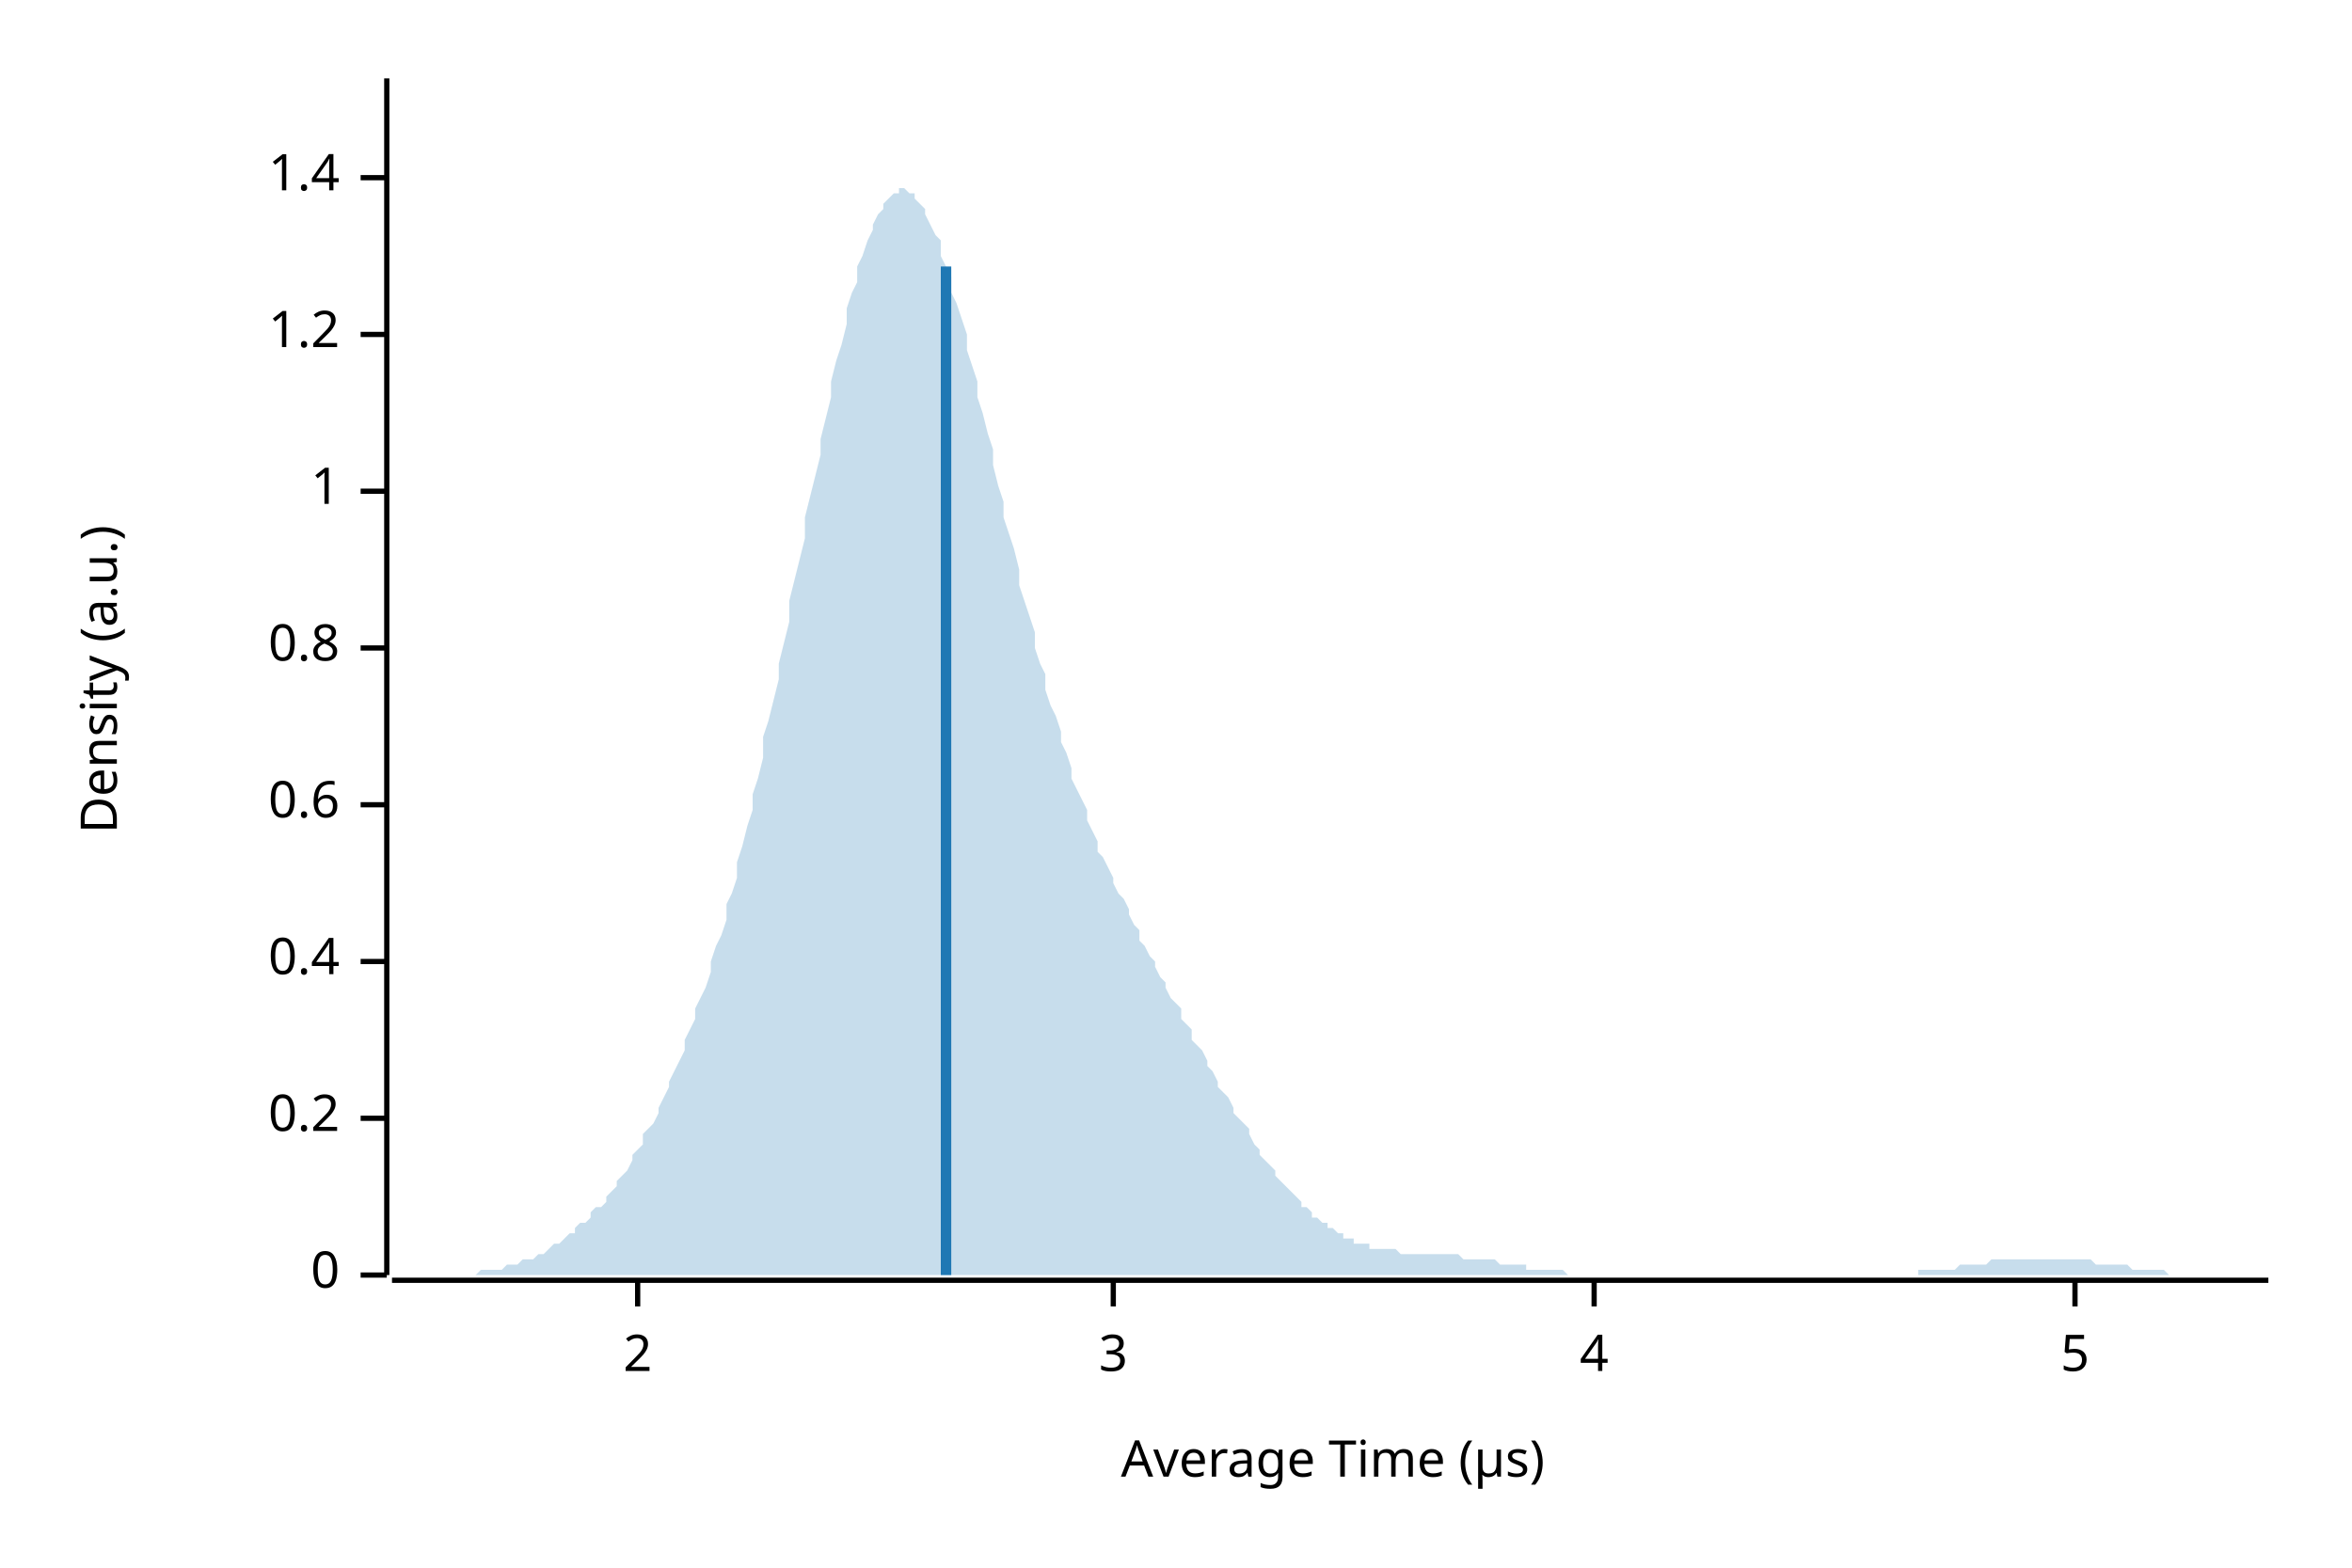
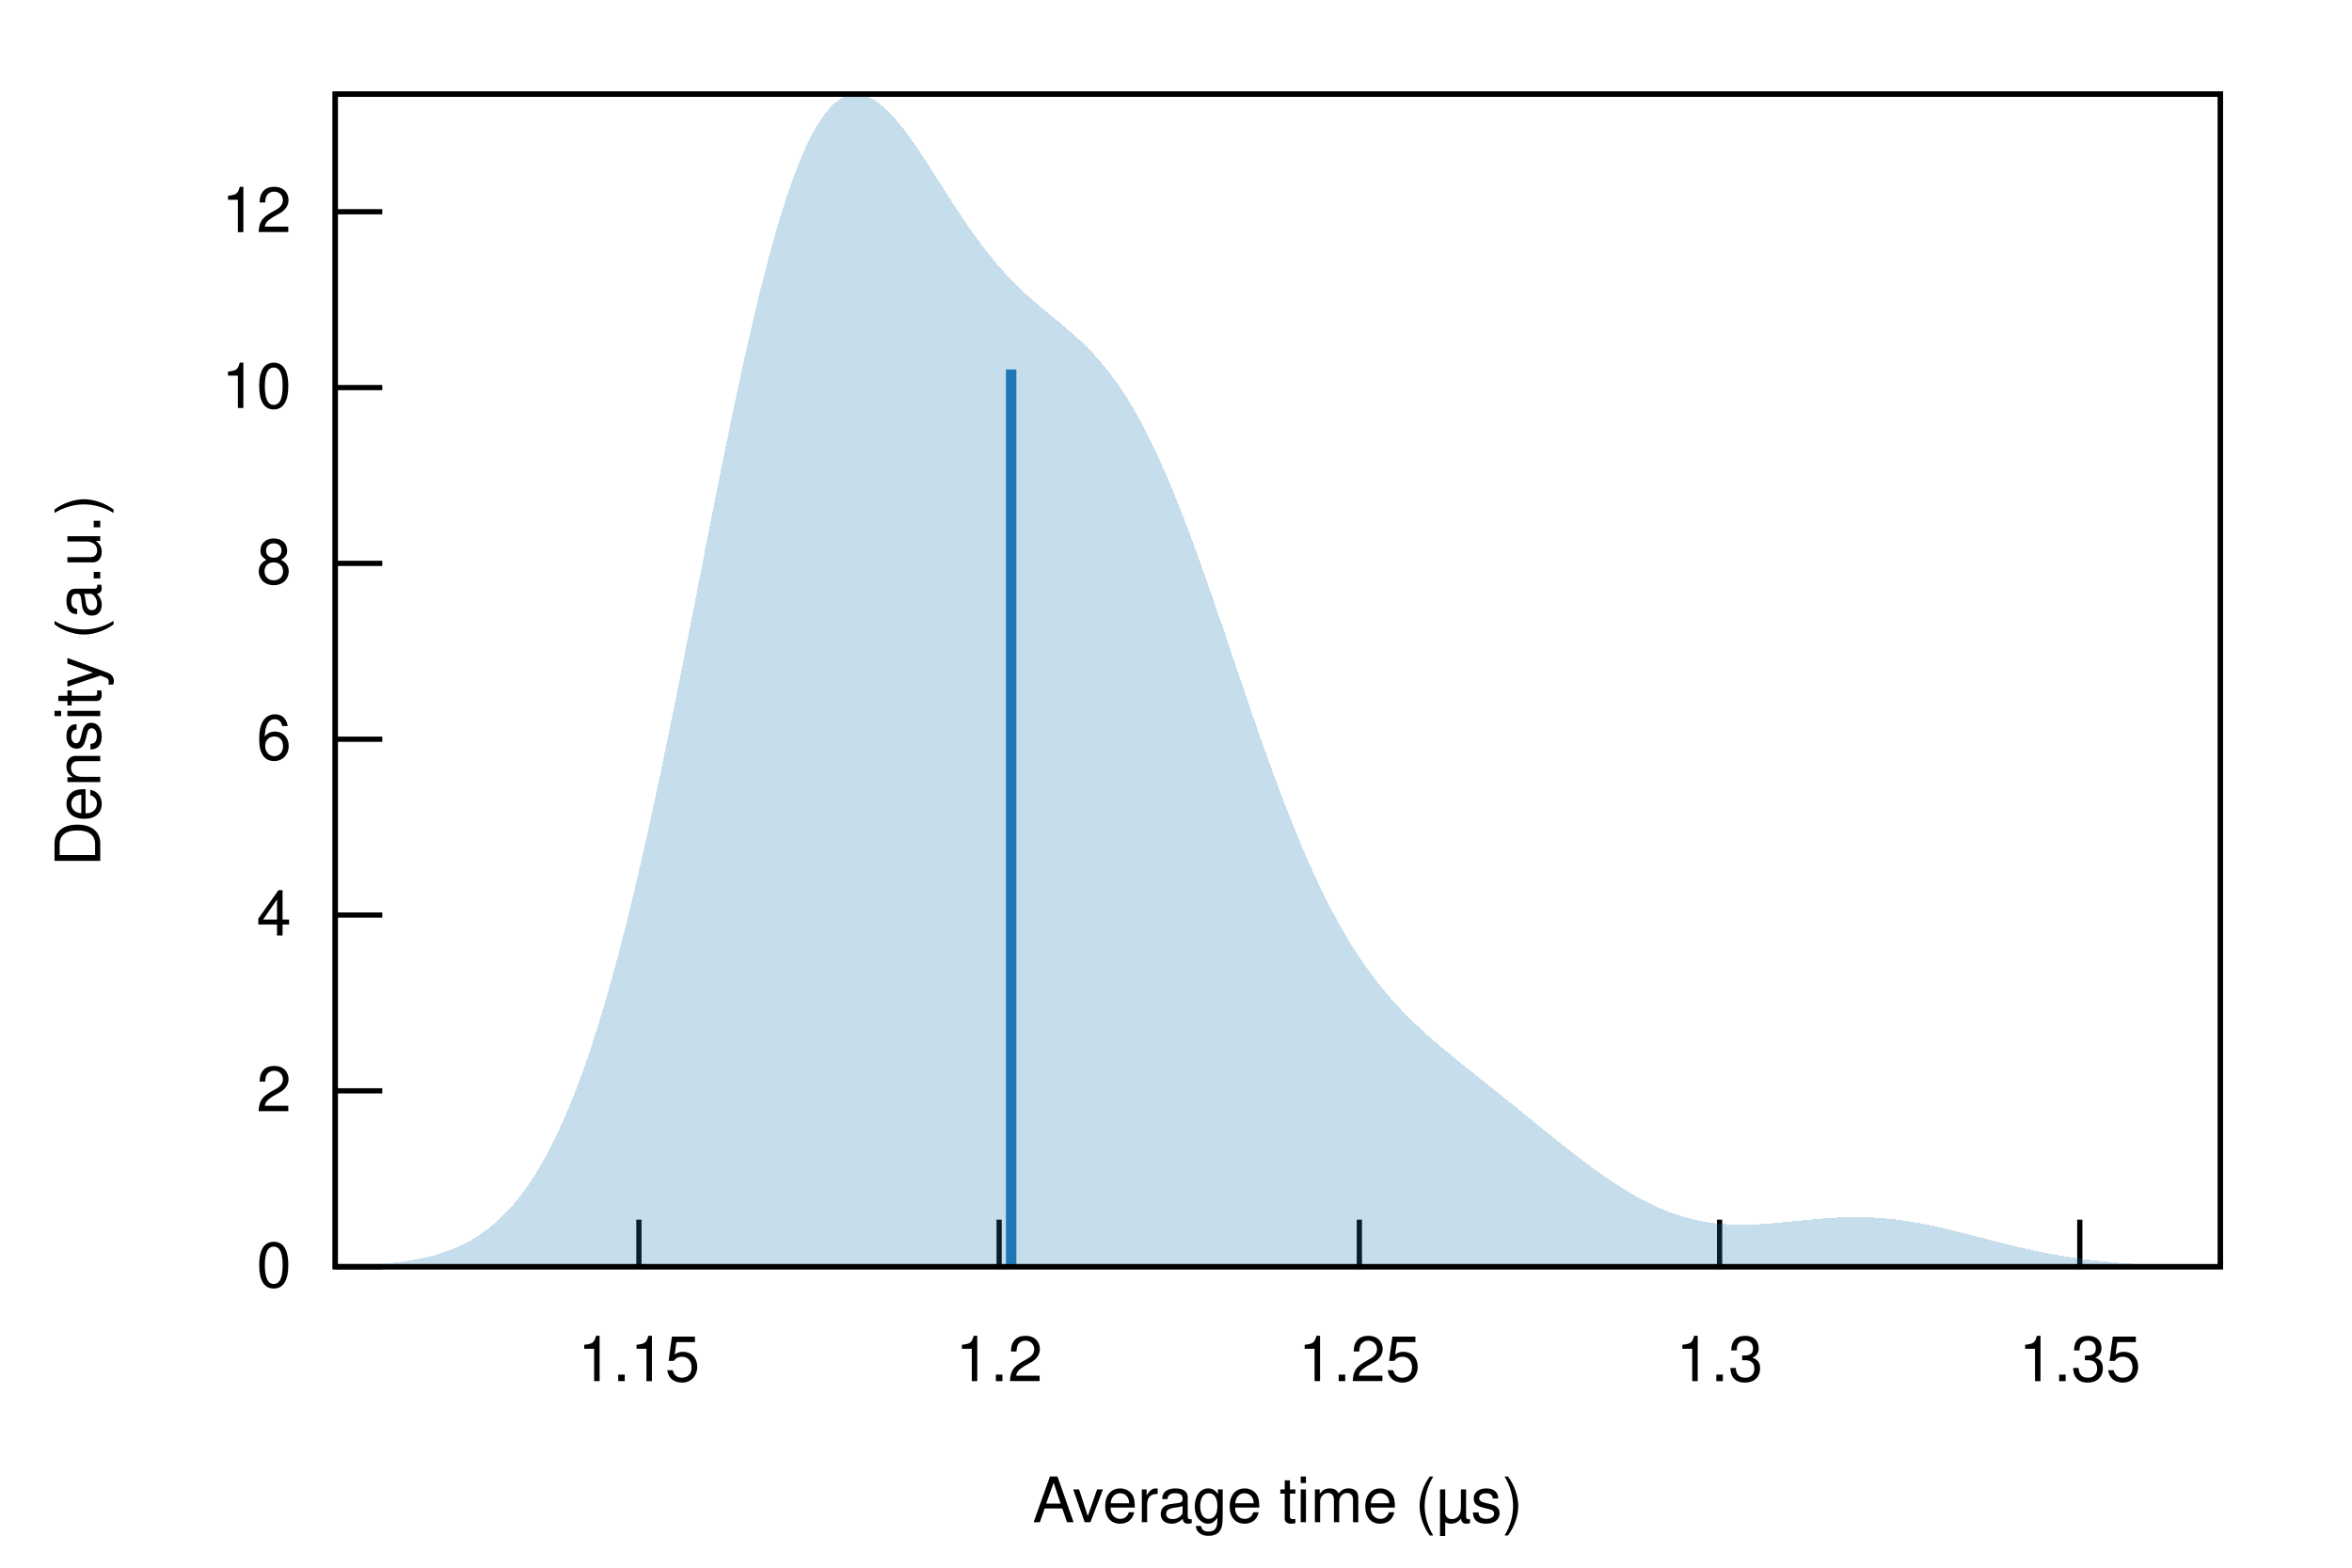
- <svg xmlns="http://www.w3.org/2000/svg" width="450" height="300" viewBox="0 0 450 300">
-   <text x="15" y="130" dy="0.76em" text-anchor="middle" font-family="sans-serif" font-size="9.677" opacity="1" fill="#000000" transform="rotate(270, 15, 130)">
- Density (a.u.)
- </text>
-   <text x="255" y="285" dy="-0.5ex" text-anchor="middle" font-family="sans-serif" font-size="9.677" opacity="1" fill="#000000">
- Average Time (µs)
- </text>
-   <polyline fill="none" opacity="1" stroke="#000000" stroke-width="1" points="74,15 74,244 " />
-   <text x="65" y="244" dy="0.5ex" text-anchor="end" font-family="sans-serif" font-size="9.677" opacity="1" fill="#000000">
- 0
- </text>
-   <polyline fill="none" opacity="1" stroke="#000000" stroke-width="1" points="69,244 74,244 " />
-   <text x="65" y="214" dy="0.5ex" text-anchor="end" font-family="sans-serif" font-size="9.677" opacity="1" fill="#000000">
- 0.2
- </text>
-   <polyline fill="none" opacity="1" stroke="#000000" stroke-width="1" points="69,214 74,214 " />
-   <text x="65" y="184" dy="0.5ex" text-anchor="end" font-family="sans-serif" font-size="9.677" opacity="1" fill="#000000">
- 0.4
- </text>
-   <polyline fill="none" opacity="1" stroke="#000000" stroke-width="1" points="69,184 74,184 " />
-   <text x="65" y="154" dy="0.5ex" text-anchor="end" font-family="sans-serif" font-size="9.677" opacity="1" fill="#000000">
- 0.6
- </text>
-   <polyline fill="none" opacity="1" stroke="#000000" stroke-width="1" points="69,154 74,154 " />
-   <text x="65" y="124" dy="0.5ex" text-anchor="end" font-family="sans-serif" font-size="9.677" opacity="1" fill="#000000">
- 0.8
- </text>
-   <polyline fill="none" opacity="1" stroke="#000000" stroke-width="1" points="69,124 74,124 " />
-   <text x="65" y="94" dy="0.5ex" text-anchor="end" font-family="sans-serif" font-size="9.677" opacity="1" fill="#000000">
- 1
- </text>
-   <polyline fill="none" opacity="1" stroke="#000000" stroke-width="1" points="69,94 74,94 " />
-   <text x="65" y="64" dy="0.5ex" text-anchor="end" font-family="sans-serif" font-size="9.677" opacity="1" fill="#000000">
- 1.2
- </text>
-   <polyline fill="none" opacity="1" stroke="#000000" stroke-width="1" points="69,64 74,64 " />
-   <text x="65" y="34" dy="0.5ex" text-anchor="end" font-family="sans-serif" font-size="9.677" opacity="1" fill="#000000">
- 1.4
- </text>
-   <polyline fill="none" opacity="1" stroke="#000000" stroke-width="1" points="69,34 74,34 " />
-   <polyline fill="none" opacity="1" stroke="#000000" stroke-width="1" points="75,245 434,245 " />
-   <text x="122" y="255" dy="0.76em" text-anchor="middle" font-family="sans-serif" font-size="9.677" opacity="1" fill="#000000">
- 2
- </text>
-   <polyline fill="none" opacity="1" stroke="#000000" stroke-width="1" points="122,245 122,250 " />
-   <text x="213" y="255" dy="0.76em" text-anchor="middle" font-family="sans-serif" font-size="9.677" opacity="1" fill="#000000">
- 3
- </text>
-   <polyline fill="none" opacity="1" stroke="#000000" stroke-width="1" points="213,245 213,250 " />
-   <text x="305" y="255" dy="0.76em" text-anchor="middle" font-family="sans-serif" font-size="9.677" opacity="1" fill="#000000">
- 4
- </text>
-   <polyline fill="none" opacity="1" stroke="#000000" stroke-width="1" points="305,245 305,250 " />
-   <text x="397" y="255" dy="0.76em" text-anchor="middle" font-family="sans-serif" font-size="9.677" opacity="1" fill="#000000">
- 5
- </text>
-   <polyline fill="none" opacity="1" stroke="#000000" stroke-width="1" points="397,245 397,250 " />
-   <polygon opacity="0.25" fill="#1F78B4" points="75,244 75,244 76,244 77,244 77,244 78,244 79,244 80,244 80,244 81,244 82,244 82,244 83,244 84,244 85,244 85,244 86,244 87,244 87,244 88,244 89,244 90,244 90,244 91,244 92,243 92,243 93,243 94,243 95,243 95,243 96,243 97,242 98,242 98,242 99,242 100,241 100,241 101,241 102,241 103,240 103,240 104,240 105,239 105,239 106,238 107,238 108,237 108,237 109,236 110,236 110,235 111,234 112,234 113,233 113,232 114,231 115,231 116,230 116,229 117,228 118,227 118,226 119,225 120,224 121,222 121,221 122,220 123,219 123,217 124,216 125,215 126,213 126,212 127,210 128,208 128,207 129,205 130,203 131,201 131,199 132,197 133,195 133,193 134,191 135,189 136,186 136,184 137,181 138,179 139,176 139,173 140,171 141,168 141,165 142,162 143,158 144,155 144,152 145,149 146,145 146,141 147,138 148,134 149,130 149,127 150,123 151,119 151,115 152,111 153,107 154,103 154,99 155,95 156,91 157,87 157,84 158,80 159,76 159,73 160,69 161,66 162,62 162,59 163,56 164,54 164,51 165,49 166,46 167,44 167,43 168,41 169,40 169,39 170,38 171,37 172,37 172,36 173,36 174,37 175,37 175,38 176,39 177,40 177,41 178,43 179,45 180,46 180,49 181,51 182,53 182,56 183,58 184,61 185,64 185,67 186,70 187,73 187,76 188,79 189,83 190,86 190,89 191,93 192,96 192,99 193,102 194,105 195,109 195,112 196,115 197,118 198,121 198,124 199,127 200,129 200,132 201,135 202,137 203,140 203,142 204,144 205,147 205,149 206,151 207,153 208,155 208,157 209,159 210,161 210,163 211,164 212,166 213,168 213,169 214,171 215,172 216,174 216,175 217,177 218,178 218,180 219,181 220,183 221,184 221,185 222,187 223,188 223,189 224,191 225,192 226,193 226,195 227,196 228,197 228,199 229,200 230,201 231,203 231,204 232,205 233,207 233,208 234,209 235,210 236,212 236,213 237,214 238,215 239,216 239,217 240,219 241,220 241,221 242,222 243,223 244,224 244,225 245,226 246,227 246,227 247,228 248,229 249,230 249,231 250,231 251,232 251,233 252,233 253,234 254,234 254,235 255,235 256,236 257,236 257,237 258,237 259,237 259,238 260,238 261,238 262,238 262,239 263,239 264,239 264,239 265,239 266,239 267,239 267,239 268,240 269,240 269,240 270,240 271,240 272,240 272,240 273,240 274,240 275,240 275,240 276,240 277,240 277,240 278,240 279,240 280,241 280,241 281,241 282,241 282,241 283,241 284,241 285,241 285,241 286,241 287,242 287,242 288,242 289,242 290,242 290,242 291,242 292,242 292,243 293,243 294,243 295,243 295,243 296,243 297,243 298,243 298,243 299,243 300,244 300,244 301,244 302,244 303,244 303,244 304,244 305,244 305,244 306,244 307,244 308,244 308,244 309,244 310,244 310,244 311,244 312,244 313,244 313,244 314,244 315,244 316,244 316,244 317,244 318,244 318,244 319,244 320,244 321,244 321,244 322,244 323,244 323,244 324,244 325,244 326,244 326,244 327,244 328,244 328,244 329,244 330,244 331,244 331,244 332,244 333,244 333,244 334,244 335,244 336,244 336,244 337,244 338,244 339,244 339,244 340,244 341,244 341,244 342,244 343,244 344,244 344,244 345,244 346,244 346,244 347,244 348,244 349,244 349,244 350,244 351,244 351,244 352,244 353,244 354,244 354,244 355,244 356,244 357,244 357,244 358,244 359,244 359,244 360,244 361,244 362,244 362,244 363,244 364,244 364,244 365,244 366,244 367,244 367,243 368,243 369,243 369,243 370,243 371,243 372,243 372,243 373,243 374,243 375,242 375,242 376,242 377,242 377,242 378,242 379,242 380,242 380,242 381,241 382,241 382,241 383,241 384,241 385,241 385,241 386,241 387,241 387,241 388,241 389,241 390,241 390,241 391,241 392,241 392,241 393,241 394,241 395,241 395,241 396,241 397,241 398,241 398,241 399,241 400,241 400,241 401,242 402,242 403,242 403,242 404,242 405,242 405,242 406,242 407,242 408,243 408,243 409,243 410,243 410,243 411,243 412,243 413,243 413,243 414,243 415,244 416,244 416,244 417,244 418,244 418,244 419,244 420,244 421,244 421,244 422,244 423,244 423,244 424,244 425,244 426,244 426,244 427,244 428,244 428,244 429,244 430,244 431,244 431,244 432,244 433,244 434,244 434,244 75,244 " />
-   <polyline fill="none" opacity="1" stroke="#1F78B4" stroke-width="2" points="181,244 181,51 " />
+ <svg xmlns="http://www.w3.org/2000/svg" xmlns:xlink="http://www.w3.org/1999/xlink" viewBox="0 0 450 300">
+   <g id="gnuplot_canvas">
+     <rect x="0" y="0" width="450" height="300" fill="none" />
+     <defs>
+       <circle id="gpDot" r="0.5" stroke-width="0.5" stroke="currentColor" />
+       <path id="gpPt0" stroke-width="0.222" stroke="currentColor" d="M-1,0 h2 M0,-1 v2" />
+       <path id="gpPt1" stroke-width="0.222" stroke="currentColor" d="M-1,-1 L1,1 M1,-1 L-1,1" />
+       <path id="gpPt2" stroke-width="0.222" stroke="currentColor" d="M-1,0 L1,0 M0,-1 L0,1 M-1,-1 L1,1 M-1,1 L1,-1" />
+       <rect id="gpPt3" stroke-width="0.222" stroke="currentColor" x="-1" y="-1" width="2" height="2" />
+       <rect id="gpPt4" stroke-width="0.222" stroke="currentColor" fill="currentColor" x="-1" y="-1" width="2" height="2" />
+       <circle id="gpPt5" stroke-width="0.222" stroke="currentColor" cx="0" cy="0" r="1" />
+       <use xlink:href="#gpPt5" id="gpPt6" fill="currentColor" stroke="none" />
+       <path id="gpPt7" stroke-width="0.222" stroke="currentColor" d="M0,-1.33 L-1.33,0.67 L1.33,0.67 z" />
+       <use xlink:href="#gpPt7" id="gpPt8" fill="currentColor" stroke="none" />
+       <use xlink:href="#gpPt7" id="gpPt9" stroke="currentColor" transform="rotate(180)" />
+       <use xlink:href="#gpPt9" id="gpPt10" fill="currentColor" stroke="none" />
+       <use xlink:href="#gpPt3" id="gpPt11" stroke="currentColor" transform="rotate(45)" />
+       <use xlink:href="#gpPt11" id="gpPt12" fill="currentColor" stroke="none" />
+       <path id="gpPt13" stroke-width="0.222" stroke="currentColor" d="M0,1.330 L1.265,0.411 L0.782,-1.067 L-0.782,-1.076 L-1.265,0.411 z" />
+       <use xlink:href="#gpPt13" id="gpPt14" fill="currentColor" stroke="none" />
+       <filter id="textbox" filterUnits="objectBoundingBox" x="0" y="0" height="1" width="1">
+         <feFlood flood-color="white" flood-opacity="1" result="bgnd" />
+         <feComposite in="SourceGraphic" in2="bgnd" operator="atop" />
+       </filter>
+       <filter id="greybox" filterUnits="objectBoundingBox" x="0" y="0" height="1" width="1">
+         <feFlood flood-color="lightgrey" flood-opacity="1" result="grey" />
+         <feComposite in="SourceGraphic" in2="grey" operator="atop" />
+       </filter>
+     </defs>
+     <g fill="none" color="white" stroke="currentColor" stroke-width="1.00" stroke-linecap="butt" stroke-linejoin="miter">
+ </g>
+     <g fill="none" color="black" stroke="currentColor" stroke-width="1.00" stroke-linecap="butt" stroke-linejoin="miter">
+       <path stroke="black" d="M64.14,242.40 L73.14,242.40  " />
+       <g transform="translate(55.75,246.30)" stroke="none" fill="black" font-family="Helvetica" font-size="12.00" text-anchor="end">
+         <text>
+           <tspan font-family="Helvetica"> 0</tspan>
+         </text>
+       </g>
+     </g>
+     <g fill="none" color="black" stroke="currentColor" stroke-width="1.00" stroke-linecap="butt" stroke-linejoin="miter">
+       <path stroke="black" d="M64.14,208.75 L73.14,208.75  " />
+       <g transform="translate(55.75,212.65)" stroke="none" fill="black" font-family="Helvetica" font-size="12.00" text-anchor="end">
+         <text>
+           <tspan font-family="Helvetica"> 2</tspan>
+         </text>
+       </g>
+     </g>
+     <g fill="none" color="black" stroke="currentColor" stroke-width="1.00" stroke-linecap="butt" stroke-linejoin="miter">
+       <path stroke="black" d="M64.14,175.11 L73.14,175.11  " />
+       <g transform="translate(55.75,179.01)" stroke="none" fill="black" font-family="Helvetica" font-size="12.00" text-anchor="end">
+         <text>
+           <tspan font-family="Helvetica"> 4</tspan>
+         </text>
+       </g>
+     </g>
+     <g fill="none" color="black" stroke="currentColor" stroke-width="1.00" stroke-linecap="butt" stroke-linejoin="miter">
+       <path stroke="black" d="M64.14,141.46 L73.14,141.46  " />
+       <g transform="translate(55.75,145.36)" stroke="none" fill="black" font-family="Helvetica" font-size="12.00" text-anchor="end">
+         <text>
+           <tspan font-family="Helvetica"> 6</tspan>
+         </text>
+       </g>
+     </g>
+     <g fill="none" color="black" stroke="currentColor" stroke-width="1.00" stroke-linecap="butt" stroke-linejoin="miter">
+       <path stroke="black" d="M64.14,107.81 L73.14,107.81  " />
+       <g transform="translate(55.75,111.71)" stroke="none" fill="black" font-family="Helvetica" font-size="12.00" text-anchor="end">
+         <text>
+           <tspan font-family="Helvetica"> 8</tspan>
+         </text>
+       </g>
+     </g>
+     <g fill="none" color="black" stroke="currentColor" stroke-width="1.00" stroke-linecap="butt" stroke-linejoin="miter">
+       <path stroke="black" d="M64.14,74.17 L73.14,74.17  " />
+       <g transform="translate(55.75,78.07)" stroke="none" fill="black" font-family="Helvetica" font-size="12.00" text-anchor="end">
+         <text>
+           <tspan font-family="Helvetica"> 10</tspan>
+         </text>
+       </g>
+     </g>
+     <g fill="none" color="black" stroke="currentColor" stroke-width="1.00" stroke-linecap="butt" stroke-linejoin="miter">
+       <path stroke="black" d="M64.14,40.52 L73.14,40.52  " />
+       <g transform="translate(55.75,44.42)" stroke="none" fill="black" font-family="Helvetica" font-size="12.00" text-anchor="end">
+         <text>
+           <tspan font-family="Helvetica"> 12</tspan>
+         </text>
+       </g>
+     </g>
+     <g fill="none" color="black" stroke="currentColor" stroke-width="1.00" stroke-linecap="butt" stroke-linejoin="miter">
+       <path stroke="black" d="M122.24,242.40 L122.24,233.40  " />
+       <g transform="translate(122.24,264.30)" stroke="none" fill="black" font-family="Helvetica" font-size="12.00" text-anchor="middle">
+         <text>
+           <tspan font-family="Helvetica"> 1.15</tspan>
+         </text>
+       </g>
+     </g>
+     <g fill="none" color="black" stroke="currentColor" stroke-width="1.00" stroke-linecap="butt" stroke-linejoin="miter">
+       <path stroke="black" d="M191.16,242.40 L191.16,233.40  " />
+       <g transform="translate(191.16,264.30)" stroke="none" fill="black" font-family="Helvetica" font-size="12.00" text-anchor="middle">
+         <text>
+           <tspan font-family="Helvetica"> 1.2</tspan>
+         </text>
+       </g>
+     </g>
+     <g fill="none" color="black" stroke="currentColor" stroke-width="1.00" stroke-linecap="butt" stroke-linejoin="miter">
+       <path stroke="black" d="M260.08,242.40 L260.08,233.40  " />
+       <g transform="translate(260.08,264.30)" stroke="none" fill="black" font-family="Helvetica" font-size="12.00" text-anchor="middle">
+         <text>
+           <tspan font-family="Helvetica"> 1.25</tspan>
+         </text>
+       </g>
+     </g>
+     <g fill="none" color="black" stroke="currentColor" stroke-width="1.00" stroke-linecap="butt" stroke-linejoin="miter">
+       <path stroke="black" d="M329.00,242.40 L329.00,233.40  " />
+       <g transform="translate(329.00,264.30)" stroke="none" fill="black" font-family="Helvetica" font-size="12.00" text-anchor="middle">
+         <text>
+           <tspan font-family="Helvetica"> 1.3</tspan>
+         </text>
+       </g>
+     </g>
+     <g fill="none" color="black" stroke="currentColor" stroke-width="1.00" stroke-linecap="butt" stroke-linejoin="miter">
+       <path stroke="black" d="M397.92,242.40 L397.92,233.40  " />
+       <g transform="translate(397.92,264.30)" stroke="none" fill="black" font-family="Helvetica" font-size="12.00" text-anchor="middle">
+         <text>
+           <tspan font-family="Helvetica"> 1.35</tspan>
+         </text>
+       </g>
+     </g>
+     <g fill="none" color="black" stroke="currentColor" stroke-width="1.00" stroke-linecap="butt" stroke-linejoin="miter">
+ </g>
+     <g fill="none" color="black" stroke="currentColor" stroke-width="1.00" stroke-linecap="butt" stroke-linejoin="miter">
+       <path stroke="black" d="M64.14,18.01 L64.14,242.40 L424.82,242.40 L424.82,18.01 L64.14,18.01 Z  " />
+     </g>
+     <g fill="none" color="black" stroke="currentColor" stroke-width="1.00" stroke-linecap="butt" stroke-linejoin="miter">
+ </g>
+     <g id="gnuplot_plot_1">
+       <g fill="none" color="black" stroke="currentColor" stroke-width="1.00" stroke-linecap="butt" stroke-linejoin="miter">
+         <g stroke="none" shape-rendering="crispEdges">
+           <polygon fill="rgb( 31, 120, 180)" fill-opacity="0.25" points="64.14,242.26 64.86,242.25 65.59,242.23 66.31,242.21 67.03,242.18 67.75,242.16 68.48,242.13 69.20,242.09 69.92,242.06 70.65,242.02 71.37,241.97 72.09,241.92 72.81,241.87 73.54,241.81 74.26,241.74 74.98,241.67 75.70,241.59 76.43,241.50 77.15,241.41 77.87,241.30 78.60,241.19 79.32,241.06 80.04,240.93 80.76,240.78 81.49,240.62 82.21,240.45 82.93,240.26 83.66,240.05 84.38,239.83 85.10,239.59 85.82,239.33 86.55,239.05 87.27,238.75 87.99,238.43 88.72,238.08 89.44,237.70 90.16,237.30 90.88,236.87 91.61,236.41 92.33,235.91 93.05,235.39 93.78,234.82 94.50,234.22 95.22,233.59 95.94,232.91 96.67,232.18 97.39,231.42 98.11,230.61 98.83,229.75 99.56,228.84 100.28,227.87 101.00,226.86 101.73,225.79 102.45,224.66 103.17,223.47 103.89,222.22 104.62,220.91 105.34,219.54 106.06,218.10 106.79,216.59 107.51,215.02 108.23,213.37 108.95,211.65 109.68,209.86 110.40,208.00 111.12,206.06 111.85,204.05 112.57,201.96 113.29,199.79 114.01,197.55 114.74,195.23 115.46,192.83 116.18,190.36 116.90,187.81 117.63,185.18 118.35,182.48 119.07,179.70 119.80,176.85 120.52,173.94 121.24,170.95 121.96,167.89 122.69,164.77 123.41,161.58 124.13,158.34 124.86,155.03 125.58,151.68 126.30,148.27 127.02,144.81 127.75,141.31 128.47,137.77 129.19,134.20 129.92,130.59 130.64,126.96 131.36,123.30 132.08,119.64 132.81,115.95 133.53,112.27 134.25,108.58 134.97,104.90 135.70,101.23 136.42,97.57 137.14,93.94 137.87,90.34 138.59,86.77 139.31,83.23 140.03,79.75 140.76,76.32 141.48,72.94 142.20,69.63 142.93,66.38 143.65,63.21 144.37,60.12 145.09,57.11 145.82,54.19 146.54,51.36 147.26,48.63 147.99,46.01 148.71,43.48 149.43,41.07 150.15,38.77 150.88,36.58 151.60,34.51 152.32,32.56 153.05,30.74 153.77,29.03 154.49,27.45 155.21,25.99 155.94,24.66 156.66,23.46 157.38,22.37 158.10,21.42 158.83,20.58 159.55,19.87 160.27,19.27 161.00,18.80 161.72,18.44 162.44,18.19 163.16,18.05 163.89,18.01 164.61,18.08 165.33,18.24 166.06,18.50 166.78,18.85 167.50,19.28 168.22,19.79 168.95,20.38 169.67,21.05 170.39,21.77 171.12,22.56 171.84,23.40 172.56,24.30 173.28,25.24 174.01,26.22 174.73,27.24 175.45,28.28 176.17,29.36 176.90,30.45 177.62,31.56 178.34,32.69 179.07,33.82 179.79,34.96 180.51,36.09 181.23,37.22 181.96,38.35 182.68,39.46 183.40,40.57 184.13,41.65 184.85,42.72 185.57,43.77 186.29,44.79 187.02,45.79 187.74,46.77 188.46,47.72 189.19,48.64 189.91,49.53 190.63,50.40 191.35,51.24 192.08,52.05 192.80,52.83 193.52,53.59 194.25,54.32 194.97,55.03 195.69,55.72 196.41,56.39 197.14,57.04 197.86,57.67 198.58,58.29 199.30,58.91 200.03,59.51 200.75,60.10 201.47,60.70 202.20,61.29 202.92,61.89 203.64,62.50 204.36,63.11 205.09,63.74 205.81,64.38 206.53,65.04 207.26,65.73 207.98,66.44 208.70,67.18 209.42,67.95 210.15,68.75 210.87,69.59 211.59,70.47 212.32,71.38 213.04,72.35 213.76,73.35 214.48,74.40 215.21,75.50 215.93,76.65 216.65,77.85 217.37,79.10 218.10,80.40 218.82,81.76 219.54,83.16 220.27,84.62 220.99,86.12 221.71,87.68 222.43,89.29 223.16,90.94 223.88,92.65 224.60,94.39 225.33,96.18 226.05,98.02 226.77,99.89 227.49,101.80 228.22,103.74 228.94,105.72 229.66,107.73 230.39,109.76 231.11,111.81 231.83,113.89 232.55,115.99 233.28,118.10 234.00,120.22 234.72,122.35 235.44,124.48 236.17,126.62 236.89,128.75 237.61,130.88 238.34,133.01 239.06,135.12 239.78,137.22 240.50,139.30 241.23,141.37 241.95,143.41 242.67,145.43 243.40,147.43 244.12,149.39 244.84,151.33 245.56,153.24 246.29,155.11 247.01,156.94 247.73,158.74 248.46,160.50 249.18,162.22 249.90,163.90 250.62,165.54 251.35,167.14 252.07,168.70 252.79,170.21 253.52,171.68 254.24,173.11 254.96,174.50 255.68,175.84 256.41,177.15 257.13,178.41 257.85,179.63 258.57,180.81 259.30,181.96 260.02,183.06 260.74,184.13 261.47,185.17 262.19,186.17 262.91,187.13 263.63,188.07 264.36,188.97 265.08,189.85 265.80,190.70 266.53,191.52 267.25,192.32 267.97,193.09 268.69,193.84 269.42,194.58 270.14,195.29 270.86,195.99 271.59,196.67 272.31,197.33 273.03,197.98 273.75,198.63 274.48,199.26 275.20,199.88 275.92,200.49 276.64,201.09 277.37,201.69 278.09,202.29 278.81,202.88 279.54,203.46 280.26,204.04 280.98,204.62 281.70,205.20 282.43,205.78 283.15,206.36 283.87,206.93 284.60,207.51 285.32,208.09 286.04,208.67 286.76,209.25 287.49,209.83 288.21,210.41 288.93,210.99 289.66,211.58 290.38,212.16 291.10,212.75 291.82,213.33 292.55,213.92 293.27,214.51 293.99,215.09 294.71,215.68 295.44,216.26 296.16,216.85 296.88,217.43 297.61,218.01 298.33,218.59 299.05,219.16 299.77,219.73 300.50,220.30 301.22,220.86 301.94,221.42 302.67,221.97 303.39,222.52 304.11,223.06 304.83,223.59 305.56,224.11 306.28,224.63 307.00,225.14 307.73,225.63 308.45,226.12 309.17,226.60 309.89,227.06 310.62,227.51 311.34,227.95 312.06,228.38 312.79,228.80 313.51,229.20 314.23,229.59 314.95,229.96 315.68,230.32 316.40,230.67 317.12,231.00 317.84,231.31 318.57,231.61 319.29,231.89 320.01,232.16 320.74,232.41 321.46,232.64 322.18,232.86 322.90,233.07 323.63,233.25 324.35,233.42 325.07,233.58 325.80,233.72 326.52,233.85 327.24,233.96 327.96,234.06 328.69,234.14 329.41,234.21 330.13,234.26 330.86,234.31 331.58,234.34 332.30,234.36 333.02,234.37 333.75,234.36 334.47,234.35 335.19,234.33 335.91,234.30 336.64,234.27 337.36,234.22 338.08,234.17 338.81,234.12 339.53,234.06 340.25,233.99 340.97,233.93 341.70,233.86 342.42,233.79 343.14,233.71 343.87,233.64 344.59,233.57 345.31,233.50 346.03,233.42 346.76,233.36 347.48,233.29 348.20,233.23 348.93,233.17 349.65,233.12 350.37,233.07 351.09,233.03 351.82,233.00 352.54,232.97 353.26,232.94 353.99,232.93 354.71,232.92 355.43,232.92 356.15,232.93 356.88,232.94 357.60,232.97 358.32,233.00 359.04,233.04 359.77,233.09 360.49,233.15 361.21,233.21 361.94,233.29 362.66,233.37 363.38,233.46 364.10,233.56 364.83,233.67 365.55,233.78 366.27,233.90 367.00,234.03 367.72,234.16 368.44,234.30 369.16,234.45 369.89,234.60 370.61,234.76 371.33,234.92 372.06,235.09 372.78,235.26 373.50,235.43 374.22,235.61 374.95,235.79 375.67,235.97 376.39,236.16 377.11,236.34 377.84,236.53 378.56,236.72 379.28,236.90 380.01,237.09 380.73,237.28 381.45,237.46 382.17,237.65 382.90,237.83 383.62,238.01 384.34,238.19 385.07,238.36 385.79,238.54 386.51,238.71 387.23,238.87 387.96,239.03 388.68,239.19 389.40,239.35 390.13,239.50 390.85,239.65 391.57,239.79 392.29,239.93 393.02,240.06 393.74,240.19 394.46,240.31 395.18,240.43 395.91,240.55 396.63,240.66 397.35,240.76 398.08,240.87 398.80,240.96 399.52,241.05 400.24,241.14 400.97,241.23 401.69,241.31 402.41,241.38 403.14,241.45 403.86,241.52 404.58,241.58 405.30,241.64 406.03,241.70 406.75,241.75 407.47,241.80 408.20,241.85 408.92,241.89 409.64,241.93 410.36,241.97 411.09,242.01 411.81,242.04 412.53,242.07 413.26,242.10 413.98,242.13 414.70,242.15 415.42,242.17 416.15,242.19 416.87,242.21 417.59,242.23 418.31,242.25 419.04,242.26 419.76,242.27 420.48,242.29 421.21,242.30 421.93,242.31 422.65,242.32 423.37,242.33 424.10,242.33 424.82,242.34 424.82,242.40 424.10,242.40 423.37,242.40 422.65,242.40 421.93,242.40 421.21,242.40 420.48,242.40 419.76,242.40 419.04,242.40 418.31,242.40 417.59,242.40 416.87,242.40 416.15,242.40 415.42,242.40 414.70,242.40 413.98,242.40 413.26,242.40 412.53,242.40 411.81,242.40 411.09,242.40 410.36,242.40 409.64,242.40 408.92,242.40 408.20,242.40 407.47,242.40 406.75,242.40 406.03,242.40 405.30,242.40 404.58,242.40 403.86,242.40 403.14,242.40 402.41,242.40 401.69,242.40 400.97,242.40 400.24,242.40 399.52,242.40 398.80,242.40 398.08,242.40 397.35,242.40 396.63,242.40 395.91,242.40 395.18,242.40 394.46,242.40 393.74,242.40 393.02,242.40 392.29,242.40 391.57,242.40 390.85,242.40 390.13,242.40 389.40,242.40 388.68,242.40 387.96,242.40 387.23,242.40 386.51,242.40 385.79,242.40 385.07,242.40 384.34,242.40 383.62,242.40 382.90,242.40 382.17,242.40 381.45,242.40 380.73,242.40 380.01,242.40 379.28,242.40 378.56,242.40 377.84,242.40 377.11,242.40 376.39,242.40 375.67,242.40 374.95,242.40 374.22,242.40 373.50,242.40 372.78,242.40 372.06,242.40 371.33,242.40 370.61,242.40 369.89,242.40 369.16,242.40 368.44,242.40 367.72,242.40 367.00,242.40 366.27,242.40 365.55,242.40 364.83,242.40 364.10,242.40 363.38,242.40 362.66,242.40 361.94,242.40 361.21,242.40 360.49,242.40 359.77,242.40 359.04,242.40 358.32,242.40 357.60,242.40 356.88,242.40 356.15,242.40 355.43,242.40 354.71,242.40 353.99,242.40 353.26,242.40 352.54,242.40 351.82,242.40 351.09,242.40 350.37,242.40 349.65,242.40 348.93,242.40 348.20,242.40 347.48,242.40 346.76,242.40 346.03,242.40 345.31,242.40 344.59,242.40 343.87,242.40 343.14,242.40 342.42,242.40 341.70,242.40 340.97,242.40 340.25,242.40 339.53,242.40 338.81,242.40 338.08,242.40 337.36,242.40 336.64,242.40 335.91,242.40 335.19,242.40 334.47,242.40 333.75,242.40 333.02,242.40 332.30,242.40 331.58,242.40 330.86,242.40 330.13,242.40 329.41,242.40 328.69,242.40 327.96,242.40 327.24,242.40 326.52,242.40 325.80,242.40 325.07,242.40 324.35,242.40 323.63,242.40 322.90,242.40 322.18,242.40 321.46,242.40 320.74,242.40 320.01,242.40 319.29,242.40 318.57,242.40 317.84,242.40 317.12,242.40 316.40,242.40 315.68,242.40 314.95,242.40 314.23,242.40 313.51,242.40 312.79,242.40 312.06,242.40 311.34,242.40 310.62,242.40 309.89,242.40 309.17,242.40 308.45,242.40 307.73,242.40 307.00,242.40 306.28,242.40 305.56,242.40 304.83,242.40 304.11,242.40 303.39,242.40 302.67,242.40 301.94,242.40 301.22,242.40 300.50,242.40 299.77,242.40 299.05,242.40 298.33,242.40 297.61,242.40 296.88,242.40 296.16,242.40 295.44,242.40 294.71,242.40 293.99,242.40 293.27,242.40 292.55,242.40 291.82,242.40 291.10,242.40 290.38,242.40 289.66,242.40 288.93,242.40 288.21,242.40 287.49,242.40 286.76,242.40 286.04,242.40 285.32,242.40 284.60,242.40 283.87,242.40 283.15,242.40 282.43,242.40 281.70,242.40 280.98,242.40 280.26,242.40 279.54,242.40 278.81,242.40 278.09,242.40 277.37,242.40 276.64,242.40 275.92,242.40 275.20,242.40 274.48,242.40 273.75,242.40 273.03,242.40 272.31,242.40 271.59,242.40 270.86,242.40 270.14,242.40 269.42,242.40 268.69,242.40 267.97,242.40 267.25,242.40 266.53,242.40 265.80,242.40 265.08,242.40 264.36,242.40 263.63,242.40 262.91,242.40 262.19,242.40 261.47,242.40 260.74,242.40 260.02,242.40 259.30,242.40 258.57,242.40 257.85,242.40 257.13,242.40 256.41,242.40 255.68,242.40 254.96,242.40 254.24,242.40 253.52,242.40 252.79,242.40 252.07,242.40 251.35,242.40 250.62,242.40 249.90,242.40 249.18,242.40 248.46,242.40 247.73,242.40 247.01,242.40 246.29,242.40 245.56,242.40 244.84,242.40 244.12,242.40 243.40,242.40 242.67,242.40 241.95,242.40 241.23,242.40 240.50,242.40 239.78,242.40 239.06,242.40 238.34,242.40 237.61,242.40 236.89,242.40 236.17,242.40 235.44,242.40 234.72,242.40 234.00,242.40 233.28,242.40 232.55,242.40 231.83,242.40 231.11,242.40 230.39,242.40 229.66,242.40 228.94,242.40 228.22,242.40 227.49,242.40 226.77,242.40 226.05,242.40 225.33,242.40 224.60,242.40 223.88,242.40 223.16,242.40 222.43,242.40 221.71,242.40 220.99,242.40 220.27,242.40 219.54,242.40 218.82,242.40 218.10,242.40 217.37,242.40 216.65,242.40 215.93,242.40 215.21,242.40 214.48,242.40 213.76,242.40 213.04,242.40 212.32,242.40 211.59,242.40 210.87,242.40 210.15,242.40 209.42,242.40 208.70,242.40 207.98,242.40 207.26,242.40 206.53,242.40 205.81,242.40 205.09,242.40 204.36,242.40 203.64,242.40 202.92,242.40 202.20,242.40 201.47,242.40 200.75,242.40 200.03,242.40 199.30,242.40 198.58,242.40 197.86,242.40 197.14,242.40 196.41,242.40 195.69,242.40 194.97,242.40 194.25,242.40 193.52,242.40 192.80,242.40 192.08,242.40 191.35,242.40 190.63,242.40 189.91,242.40 189.19,242.40 188.46,242.40 187.74,242.40 187.02,242.40 186.29,242.40 185.57,242.40 184.85,242.40 184.13,242.40 183.40,242.40 182.68,242.40 181.96,242.40 181.23,242.40 180.51,242.40 179.79,242.40 179.07,242.40 178.34,242.40 177.62,242.40 176.90,242.40 176.17,242.40 175.45,242.40 174.73,242.40 174.01,242.40 173.28,242.40 172.56,242.40 171.84,242.40 171.12,242.40 170.39,242.40 169.67,242.40 168.95,242.40 168.22,242.40 167.50,242.40 166.78,242.40 166.06,242.40 165.33,242.40 164.61,242.40 163.89,242.40 163.16,242.40 162.44,242.40 161.72,242.40 161.00,242.40 160.27,242.40 159.55,242.40 158.83,242.40 158.10,242.40 157.38,242.40 156.66,242.40 155.94,242.40 155.21,242.40 154.49,242.40 153.77,242.40 153.05,242.40 152.32,242.40 151.60,242.40 150.88,242.40 150.15,242.40 149.43,242.40 148.71,242.40 147.99,242.40 147.26,242.40 146.54,242.40 145.82,242.40 145.09,242.40 144.37,242.40 143.65,242.40 142.93,242.40 142.20,242.40 141.48,242.40 140.76,242.40 140.03,242.40 139.31,242.40 138.59,242.40 137.87,242.40 137.14,242.40 136.42,242.40 135.70,242.40 134.97,242.40 134.25,242.40 133.53,242.40 132.81,242.40 132.08,242.40 131.36,242.40 130.64,242.40 129.92,242.40 129.19,242.40 128.47,242.40 127.75,242.40 127.02,242.40 126.30,242.40 125.58,242.40 124.86,242.40 124.13,242.40 123.41,242.40 122.69,242.40 121.96,242.40 121.24,242.40 120.52,242.40 119.80,242.40 119.07,242.40 118.35,242.40 117.63,242.40 116.90,242.40 116.18,242.40 115.46,242.40 114.74,242.40 114.01,242.40 113.29,242.40 112.57,242.40 111.85,242.40 111.12,242.40 110.40,242.40 109.68,242.40 108.95,242.40 108.23,242.40 107.51,242.40 106.79,242.40 106.06,242.40 105.34,242.40 104.62,242.40 103.89,242.40 103.17,242.40 102.45,242.40 101.73,242.40 101.00,242.40 100.28,242.40 99.56,242.40 98.83,242.40 98.11,242.40 97.39,242.40 96.67,242.40 95.94,242.40 95.22,242.40 94.50,242.40 93.78,242.40 93.05,242.40 92.33,242.40 91.61,242.40 90.88,242.40 90.16,242.40 89.44,242.40 88.72,242.40 87.99,242.40 87.27,242.40 86.55,242.40 85.82,242.40 85.10,242.40 84.38,242.40 83.66,242.40 82.93,242.40 82.21,242.40 81.49,242.40 80.76,242.40 80.04,242.40 79.32,242.40 78.60,242.40 77.87,242.40 77.15,242.40 76.43,242.40 75.70,242.40 74.98,242.40 74.26,242.40 73.54,242.40 72.81,242.40 72.09,242.40 71.37,242.40 70.65,242.40 69.92,242.40 69.20,242.40 68.48,242.40 67.75,242.40 67.03,242.40 66.31,242.40 65.59,242.40 64.86,242.40 64.14,242.40 " />
+         </g>
+       </g>
+     </g>
+     <g id="gnuplot_plot_2">
+       <g fill="none" color="white" stroke="rgb( 31, 120, 180)" stroke-width="2.00" stroke-linecap="butt" stroke-linejoin="miter">
+ </g>
+       <g fill="none" color="black" stroke="currentColor" stroke-width="2.00" stroke-linecap="butt" stroke-linejoin="miter">
+         <path stroke="rgb( 31, 120, 180)" d="M193.46,242.40 L193.46,70.70  " />
+       </g>
+     </g>
+     <g fill="none" color="black" stroke="currentColor" stroke-width="2.00" stroke-linecap="butt" stroke-linejoin="miter">
+ </g>
+     <g fill="none" color="black" stroke="black" stroke-width="1.00" stroke-linecap="butt" stroke-linejoin="miter">
+ </g>
+     <g fill="none" color="black" stroke="currentColor" stroke-width="1.00" stroke-linecap="butt" stroke-linejoin="miter">
+       <path stroke="black" d="M64.14,18.01 L64.14,242.40 L424.82,242.40 L424.82,18.01 L64.14,18.01 Z  " />
+       <g transform="translate(19.18,130.21) rotate(270.00)" stroke="none" fill="black" font-family="Helvetica" font-size="12.00" text-anchor="middle">
+         <text>
+           <tspan font-family="Helvetica">Density (a.u.)</tspan>
+         </text>
+       </g>
+     </g>
+     <g fill="none" color="black" stroke="currentColor" stroke-width="1.00" stroke-linecap="butt" stroke-linejoin="miter">
+       <g transform="translate(244.48,291.30)" stroke="none" fill="black" font-family="Helvetica" font-size="12.00" text-anchor="middle">
+         <text>
+           <tspan font-family="Helvetica">Average time (µs)</tspan>
+         </text>
+       </g>
+     </g>
+     <g fill="none" color="black" stroke="currentColor" stroke-width="1.00" stroke-linecap="butt" stroke-linejoin="miter">
+ </g>
+     <g fill="none" color="black" stroke="currentColor" stroke-width="1.00" stroke-linecap="butt" stroke-linejoin="miter">
+ </g>
+   </g>
</svg>
